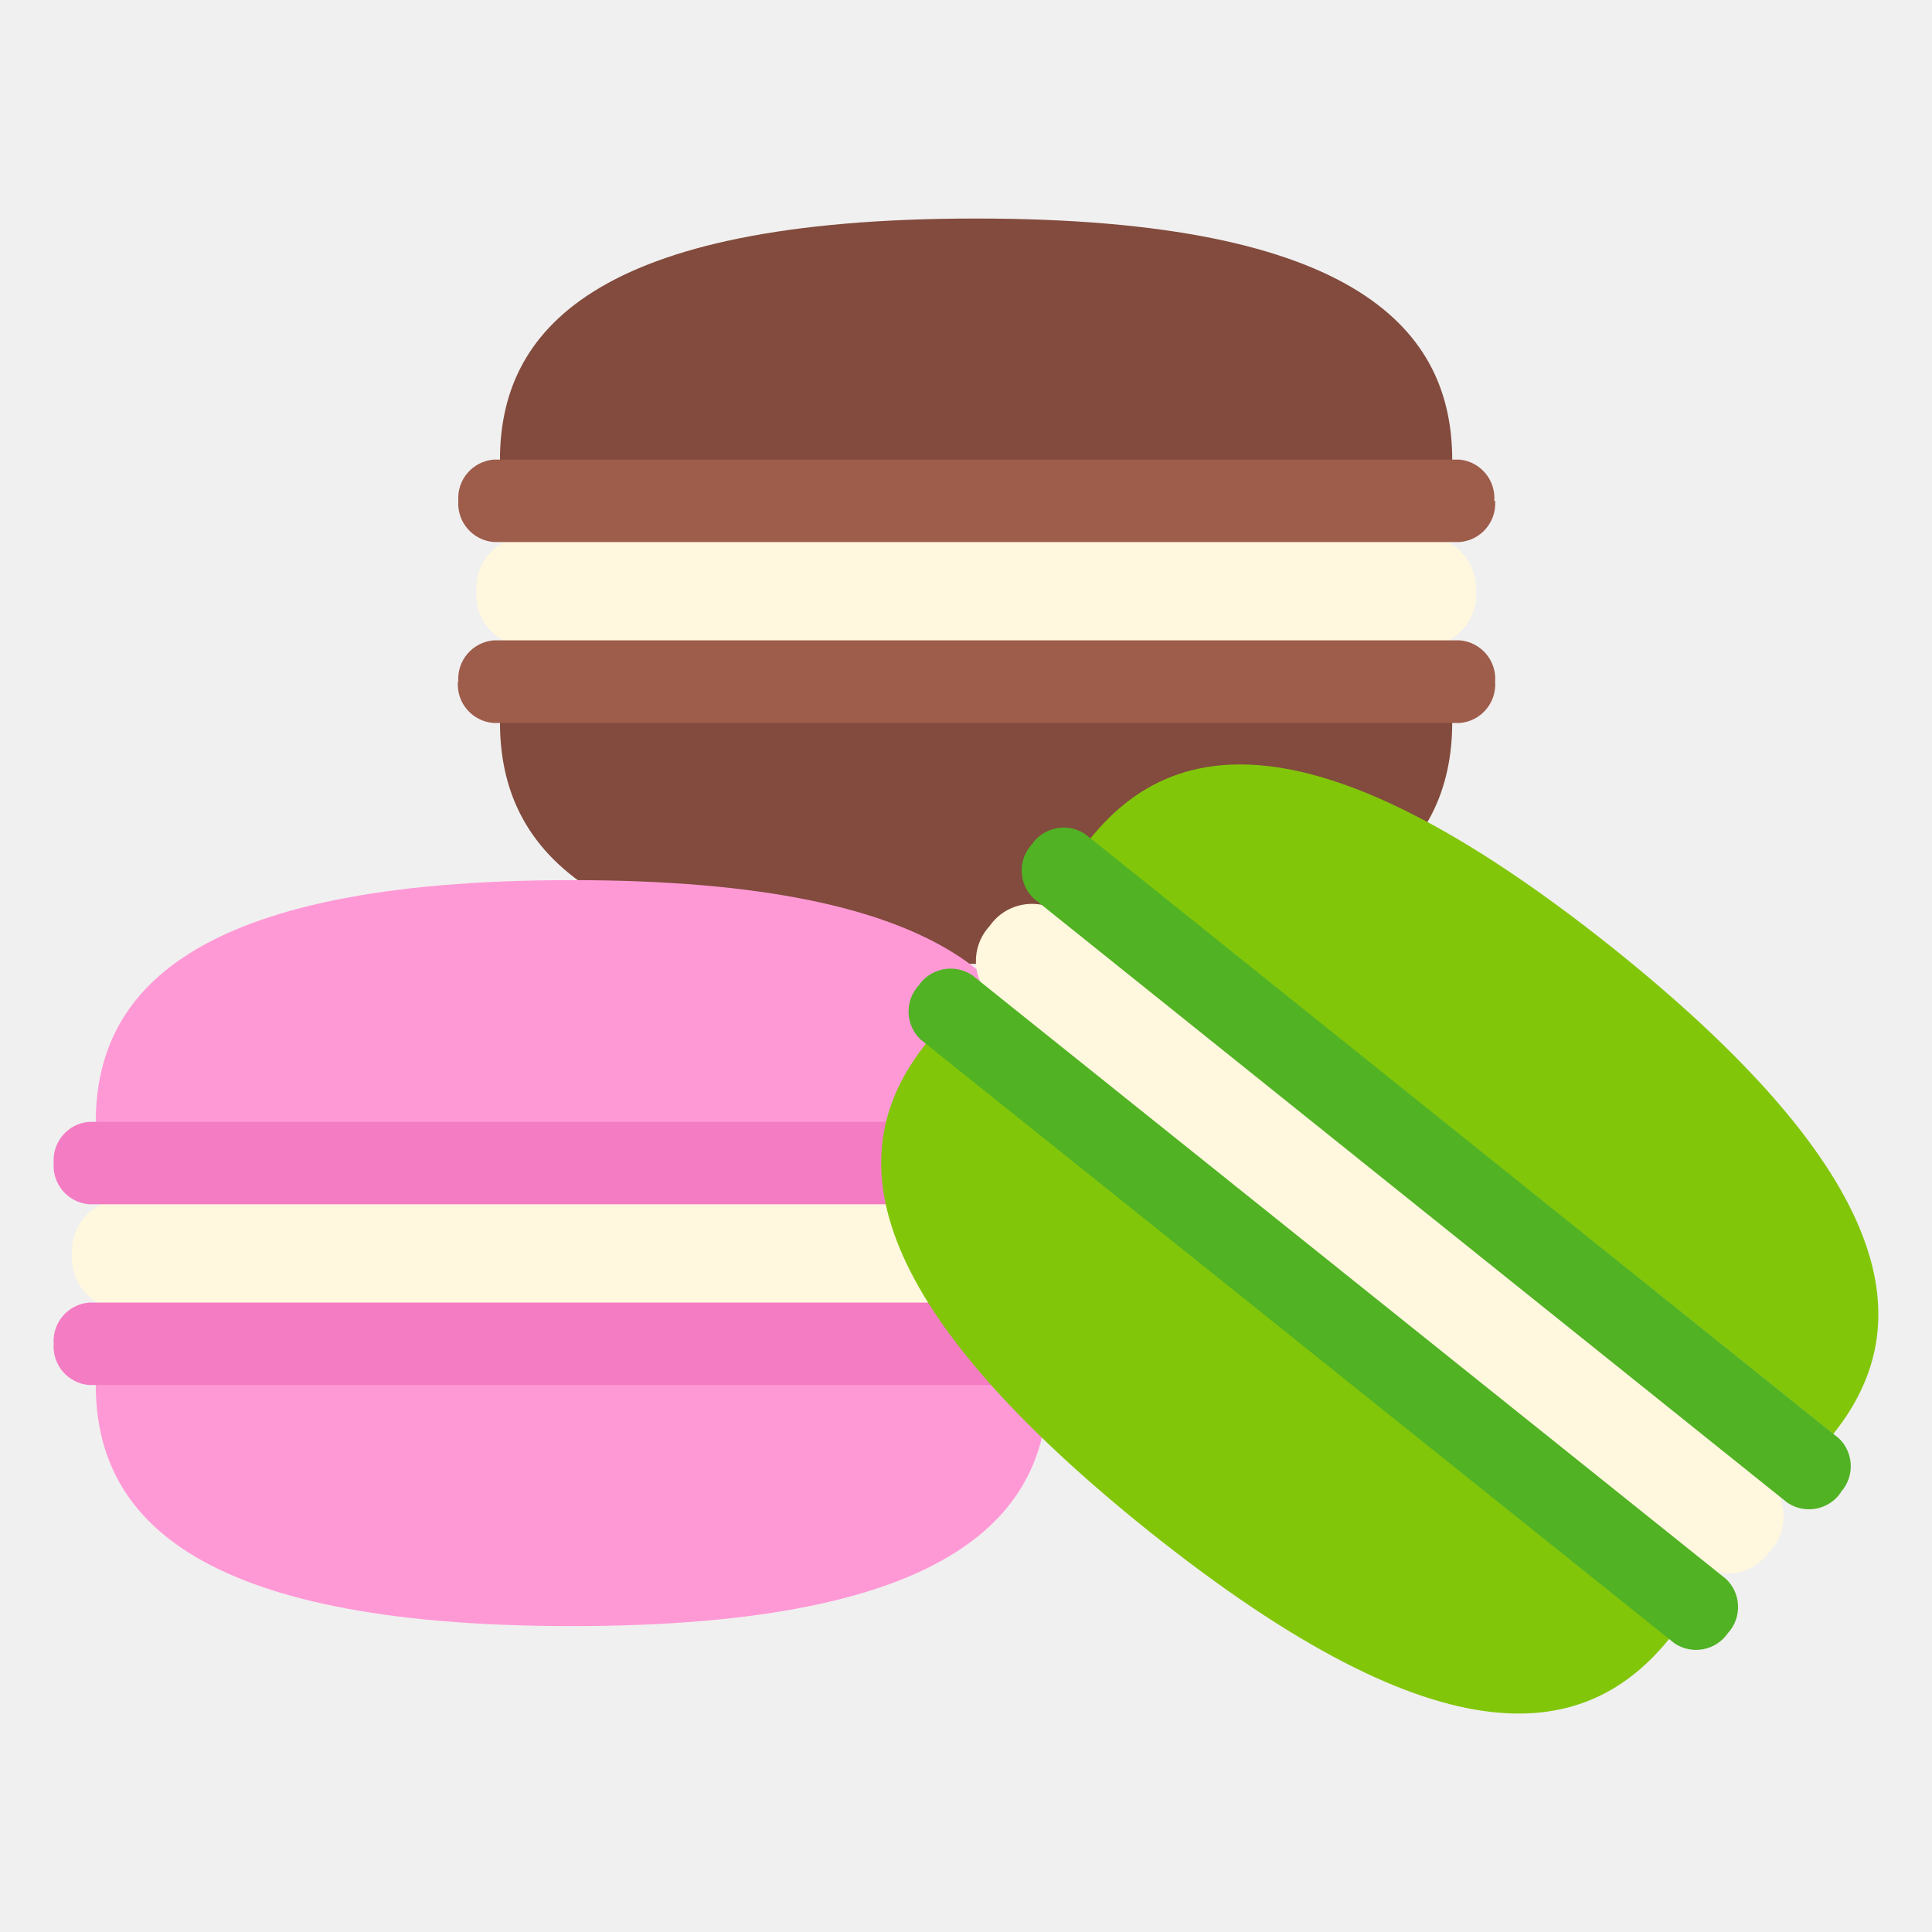
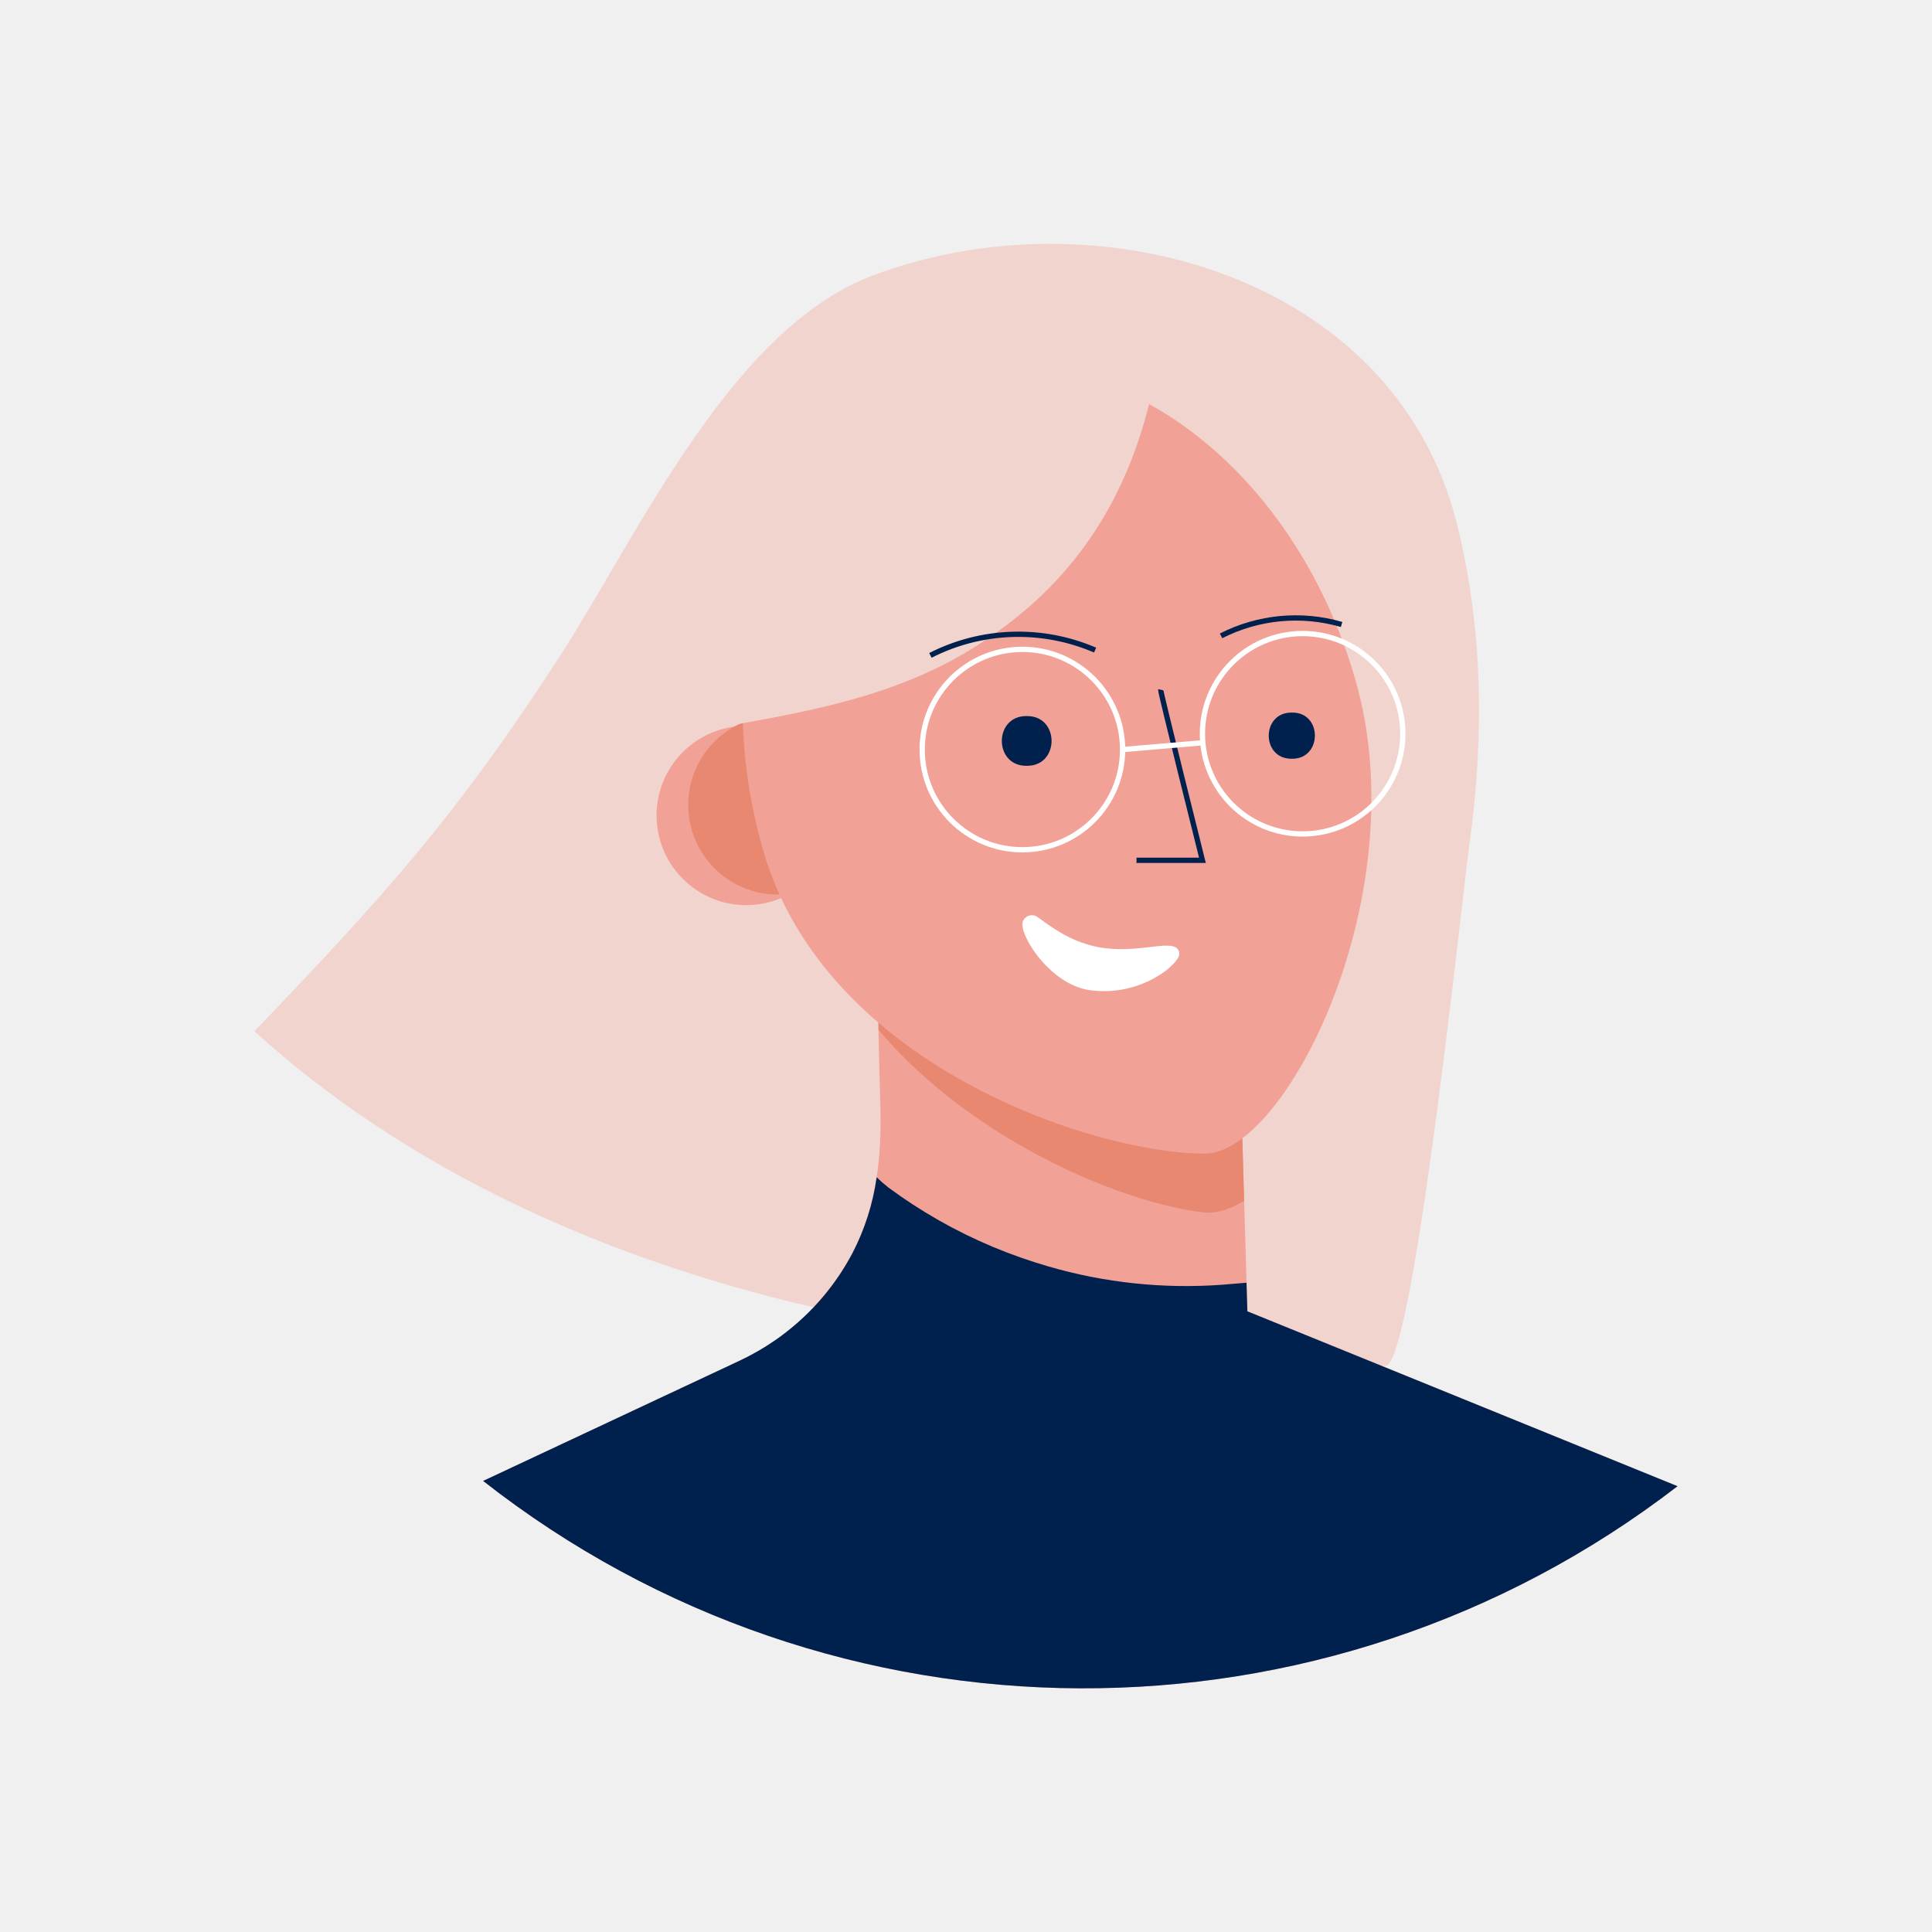
- <svg xmlns="http://www.w3.org/2000/svg" viewBox="0 0 90 90">
+ <svg xmlns="http://www.w3.org/2000/svg" id="Layer_1" data-name="Layer 1" viewBox="0 0 366.34 366.34">
  <defs>
-     <style>.cls-1{fill:#824b3d;}.cls-2{fill:#fff7de;}.cls-3{fill:#9e5c4b;}.cls-4{fill:#ff99d6;}.cls-5{fill:#f47cc3;}.cls-6{fill:#82c60a;}.cls-7{fill:#51b224;}</style>
+     <style>.cls-1{fill:#f2d4cf;}.cls-2{fill:#f2a196;}.cls-3{fill:#e88870;}.cls-4,.cls-5{fill:none;stroke-miterlimit:10;}.cls-4{stroke:#fff;}.cls-5{stroke:#00214e;}.cls-6{fill:#00214e;}.cls-7{fill:#fff;}</style>
  </defs>
-   <g id="macaron-cookies">
-     <g id="macaron-cookies-2" data-name="macaron-cookies">
-       <path class="cls-1" d="M45.47,44.9h0c17.92,0,22.18-5.3,22.18-11.26H23.29C23.29,39.6,27.54,44.9,45.47,44.9Z" />
-       <path class="cls-2" d="M68.76,27.54a2.4,2.4,0,0,1-2.2,2.56H24.39a2.4,2.4,0,0,1-2.2-2.56h0A2.4,2.4,0,0,1,24.39,25H66.55a2.4,2.4,0,0,1,2.2,2.56Z" />
-       <path class="cls-1" d="M45.47,10.18h0c-17.92,0-22.18,5.3-22.18,11.25H67.65C67.65,15.48,63.39,10.18,45.47,10.18Z" />
-       <path class="cls-3" d="M69.61,23.33A1.8,1.8,0,0,0,68,21.41H23a1.8,1.8,0,0,0-1.65,1.92h0A1.8,1.8,0,0,0,23,25.25H68a1.8,1.8,0,0,0,1.65-1.92Z" />
-       <path class="cls-3" d="M21.33,31.76A1.8,1.8,0,0,0,23,33.68H68a1.8,1.8,0,0,0,1.65-1.92h0A1.8,1.8,0,0,0,68,29.83H23a1.8,1.8,0,0,0-1.65,1.92Z" />
-       <path class="cls-4" d="M26.64,75.75h0c17.92,0,22.18-5.3,22.18-11.26H4.46C4.46,70.45,8.72,75.75,26.64,75.75Z" />
-       <path class="cls-2" d="M49.93,58.39A2.4,2.4,0,0,1,47.72,61H5.56a2.4,2.4,0,0,1-2.2-2.56h0a2.4,2.4,0,0,1,2.2-2.56H47.72a2.4,2.4,0,0,1,2.2,2.56Z" />
-       <path class="cls-4" d="M26.64,41h0C8.72,41,4.46,46.33,4.46,52.29H48.82C48.82,46.33,44.56,41,26.64,41Z" />
-       <path class="cls-5" d="M50.78,54.18a1.8,1.8,0,0,0-1.65-1.92h-45A1.8,1.8,0,0,0,2.5,54.18h0A1.8,1.8,0,0,0,4.15,56.1h45a1.8,1.8,0,0,0,1.65-1.92Z" />
-       <path class="cls-5" d="M2.5,62.6a1.8,1.8,0,0,0,1.65,1.92h45a1.8,1.8,0,0,0,1.65-1.92h0a1.8,1.8,0,0,0-1.65-1.92h-45A1.8,1.8,0,0,0,2.5,62.6Z" />
-       <path class="cls-6" d="M53.42,71.25h0C67.41,82.46,74,81,77.77,76.33L43.15,48.6C39.43,53.25,39.43,60,53.42,71.25Z" />
-       <path class="cls-2" d="M82.45,72.26a2.4,2.4,0,0,1-3.32.62L46.22,46.52a2.4,2.4,0,0,1-.12-3.38h0a2.4,2.4,0,0,1,3.32-.62L82.33,68.89a2.4,2.4,0,0,1,.12,3.38Z" />
-       <path class="cls-6" d="M75.13,44.16h0C61.14,33,54.5,34.43,50.78,39.08L85.4,66.8C89.12,62.16,89.12,55.36,75.13,44.16Z" />
-       <path class="cls-7" d="M85.75,69.51A1.8,1.8,0,0,0,85.66,67L50.56,38.86a1.8,1.8,0,0,0-2.49.47h0a1.8,1.8,0,0,0,.09,2.53L83.26,70a1.8,1.8,0,0,0,2.49-.47Z" />
-       <path class="cls-7" d="M42.8,45.9a1.8,1.8,0,0,0,.09,2.53L78,76.55a1.8,1.8,0,0,0,2.49-.47h0a1.8,1.8,0,0,0-.09-2.53L45.29,45.43a1.8,1.8,0,0,0-2.49.47Z" />
-     </g>
-   </g>
+   <path class="cls-1" d="M204.73,256a388.83,388.83,0,0,1-55.49-9.31c-37-9.22-72.77-25.51-101-51.14,24.9-26,38.47-41.05,58-71.26,14.49-22.42,32.29-61.84,59.13-72,42.07-15.93,98.88-.45,110.84,46.87,5.05,20,5.24,40.92,2.38,61.26-1.3,9.17-10.58,98.69-15.9,98.6C243.36,258.68,224,257.89,204.73,256Z" />
+   <path class="cls-2" d="M318.09,281.81a184.56,184.56,0,0,1-226.48-1L140.27,258a47.68,47.68,0,0,0,4.35-2.34l1.12-.7c.4-.25.79-.51,1.18-.78a46.54,46.54,0,0,0,14.67-16.47c4-7.55,5.32-15.89,5.38-24.39,0-5.72-.31-11.44-.37-17.17q-.06-4.75-.1-9.51l2,1,5.2,2.69L204,195.49l31.12,5.3.94,32,.47,15.87L248,253.3l9,3.64Z" />
+   <path class="cls-3" d="M235.91,227.67c-2.72,1.68-5.29,2.47-7.54,2.23-14.79-1.59-43.64-13.18-61.8-34.63q0-1.58-.06-3.15-.06-4.76-.1-9.51l2,1,5.2,2.69,30.29,5.15,31.12,5.3Z" />
+   <circle class="cls-2" cx="141.5" cy="154.63" r="17" />
+   <circle class="cls-3" cx="147.5" cy="152.63" r="17" />
+   <path class="cls-2" d="M257,128.88c11.74,40.69-13.21,89.87-28.54,89.87-21,0-72-16.77-83.74-57.46s3.87-80.92,34.87-89.87S245.29,88.2,257,128.88Z" />
+   <circle class="cls-4" cx="193.86" cy="142.13" r="19" />
+   <circle class="cls-4" cx="247" cy="139.13" r="19" />
+   <path class="cls-1" d="M218.33,74.8c-4.3,18.7-13.69,34.58-30.86,46.14-18.52,12.83-39.8,14.63-61.13,18.86.54-13.11.83-27.15,7.6-38.85A79.46,79.46,0,0,1,166.25,70.6c14.8-7.66,37.71-15.16,54.35-9.85A112.5,112.5,0,0,1,218.33,74.8Z" />
+   <path class="cls-5" d="M220.08,130.78c-.08.35,7.92,32.35,7.92,32.35H215.5" />
+   <path class="cls-5" d="M231.53,120.57a31.21,31.21,0,0,1,22.86-2.16" />
+   <path class="cls-5" d="M176.42,124.27a36.76,36.76,0,0,1,31.23-1" />
+   <line class="cls-4" x1="212.86" y1="142.13" x2="228" y2="140.84" />
+   <path class="cls-6" d="M318.09,281.81a184.56,184.56,0,0,1-226.48-1L140.27,258a46.83,46.83,0,0,0,6.65-3.82c.64-.44,1.28-.9,1.89-1.38a46.35,46.35,0,0,0,12.78-15.09,44.69,44.69,0,0,0,4.64-14.48,28.66,28.66,0,0,0,2.22,1.94,95.14,95.14,0,0,0,19.82,11.26,99,99,0,0,0,10.46,3.69,93.52,93.52,0,0,0,33,3.49c1.54-.12,3.09-.27,4.63-.38l.15,5.08v.33l12.1,4.92Z" />
+   <path class="cls-7" d="M194.09,174.42a1.85,1.85,0,0,1,2.68-.51c2.08,1.47,5.88,4.56,11.28,5.64,7.36,1.46,13.74-1.48,15.27.42.86,1.07-.19,2.37-2.2,4.05a19.74,19.74,0,0,1-14.86,3.68c-7.08-1.32-12.4-9.53-12.4-12.43A1.66,1.66,0,0,1,194.09,174.42Z" />
+   <path class="cls-6" d="M194.82,135.78c6.1.05,6.1,9.38,0,9.43h-.28c-6.1-.05-6.1-9.38,0-9.43h.28Z" />
+   <path class="cls-6" d="M245.08,135.12c5.66,0,5.66,8.7,0,8.75h-.26c-5.66-.05-5.66-8.7,0-8.75h.26Z" />
</svg>
